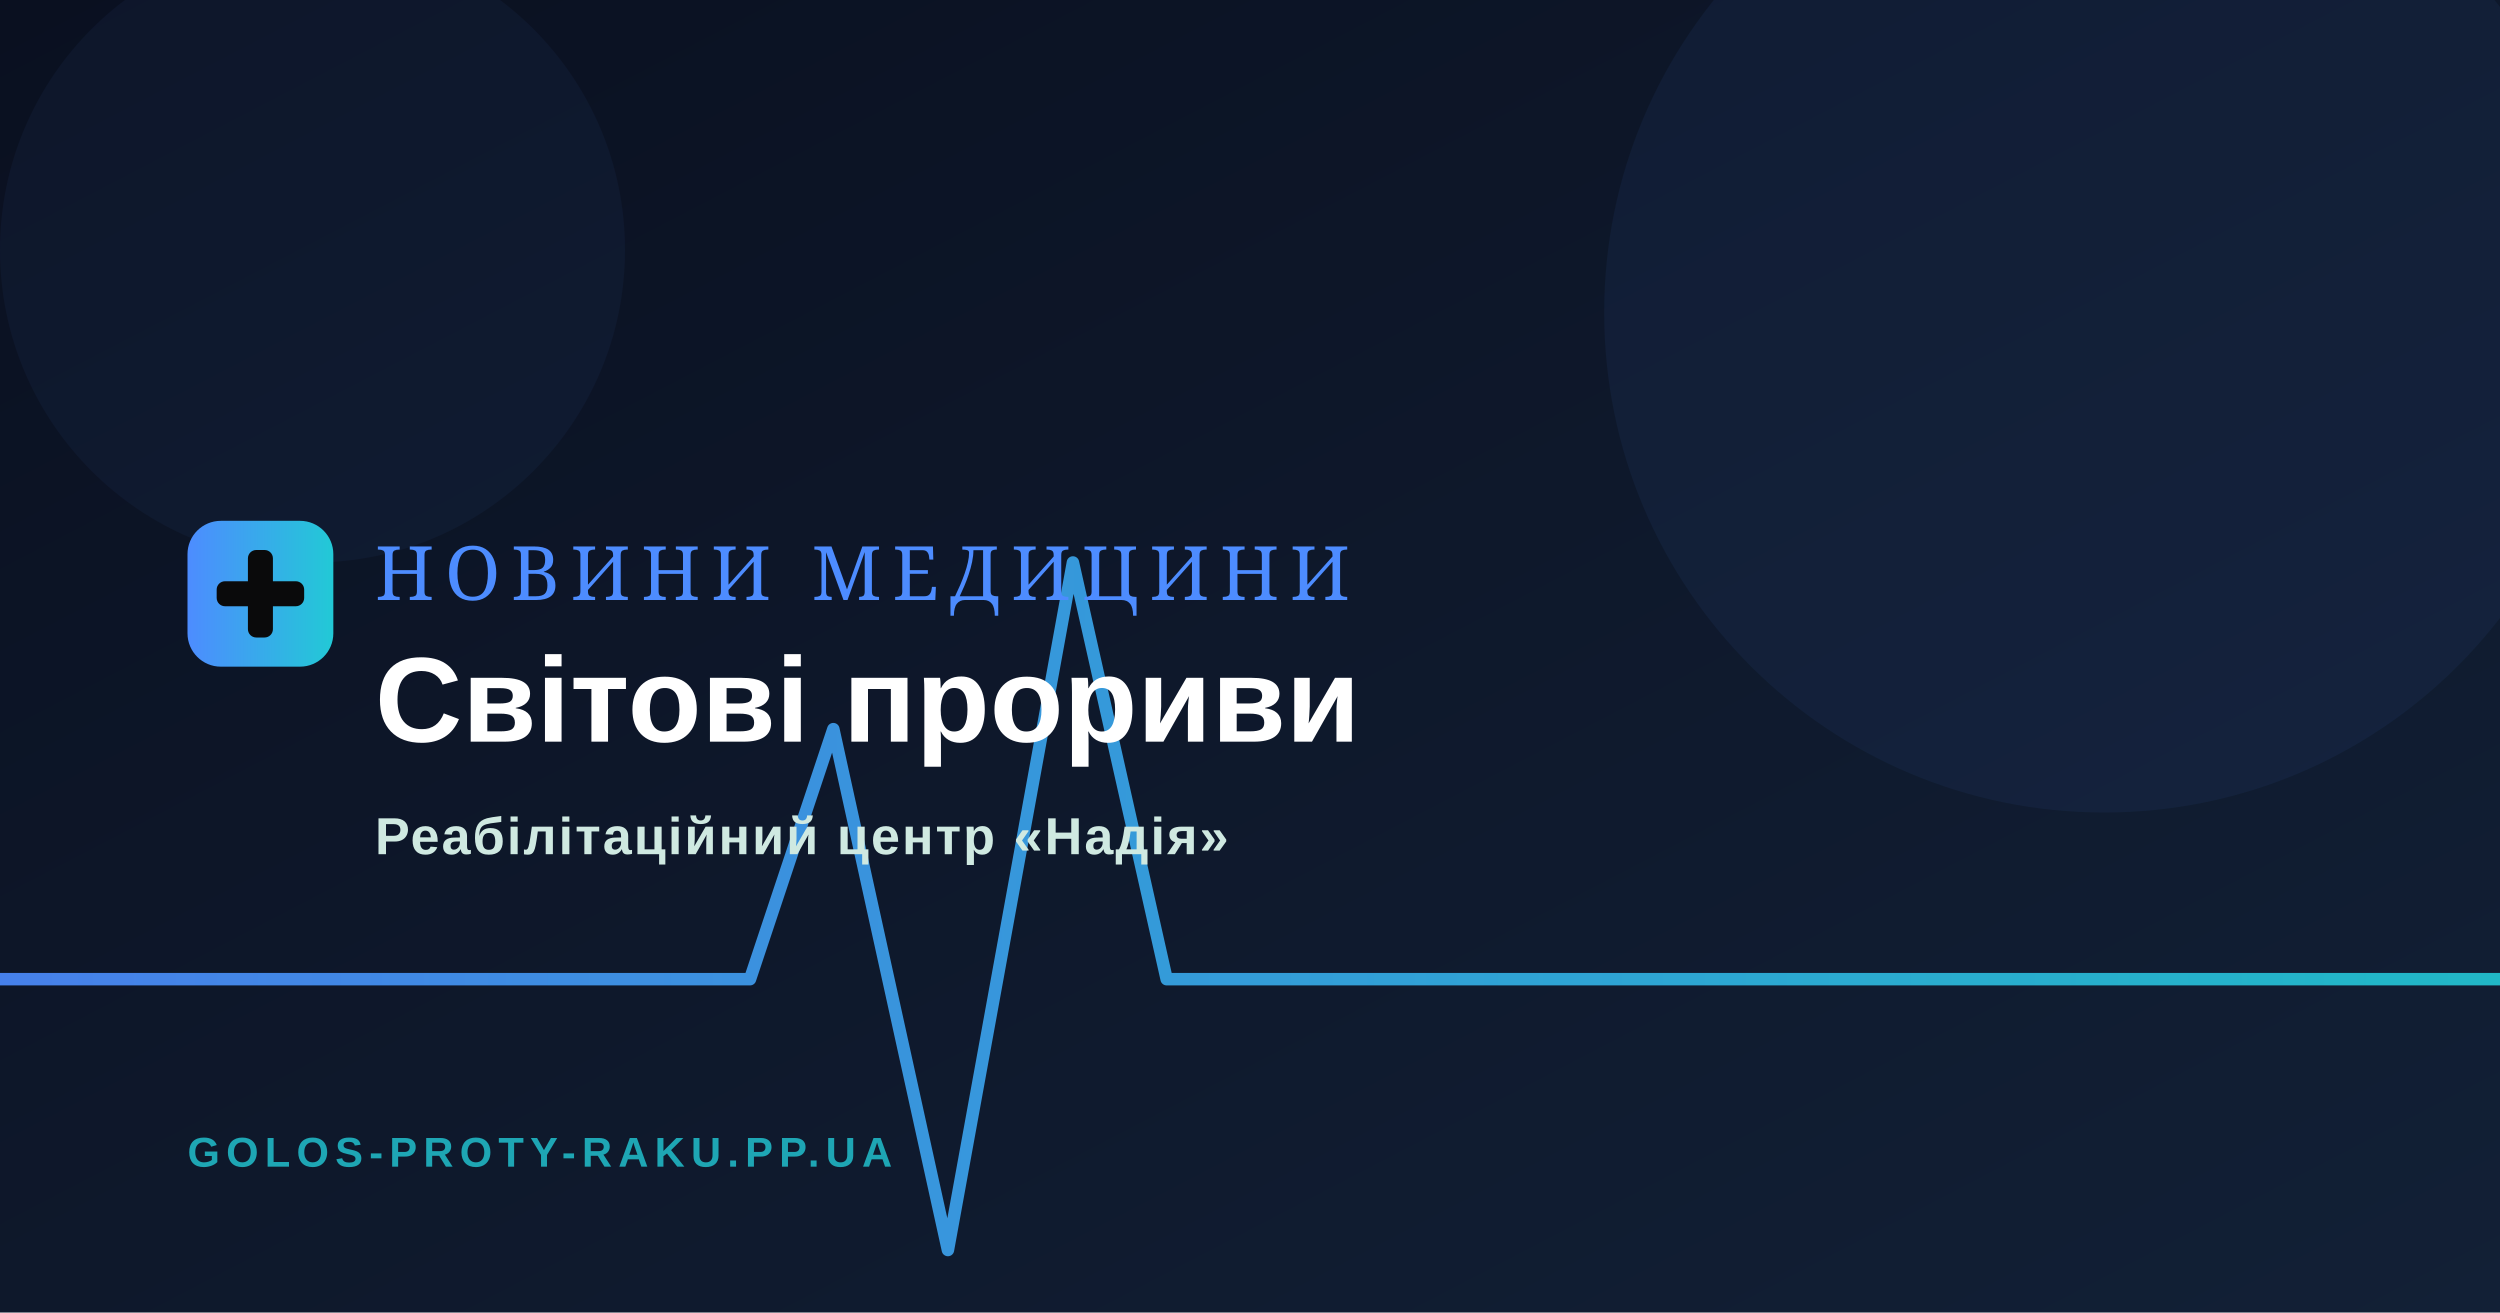
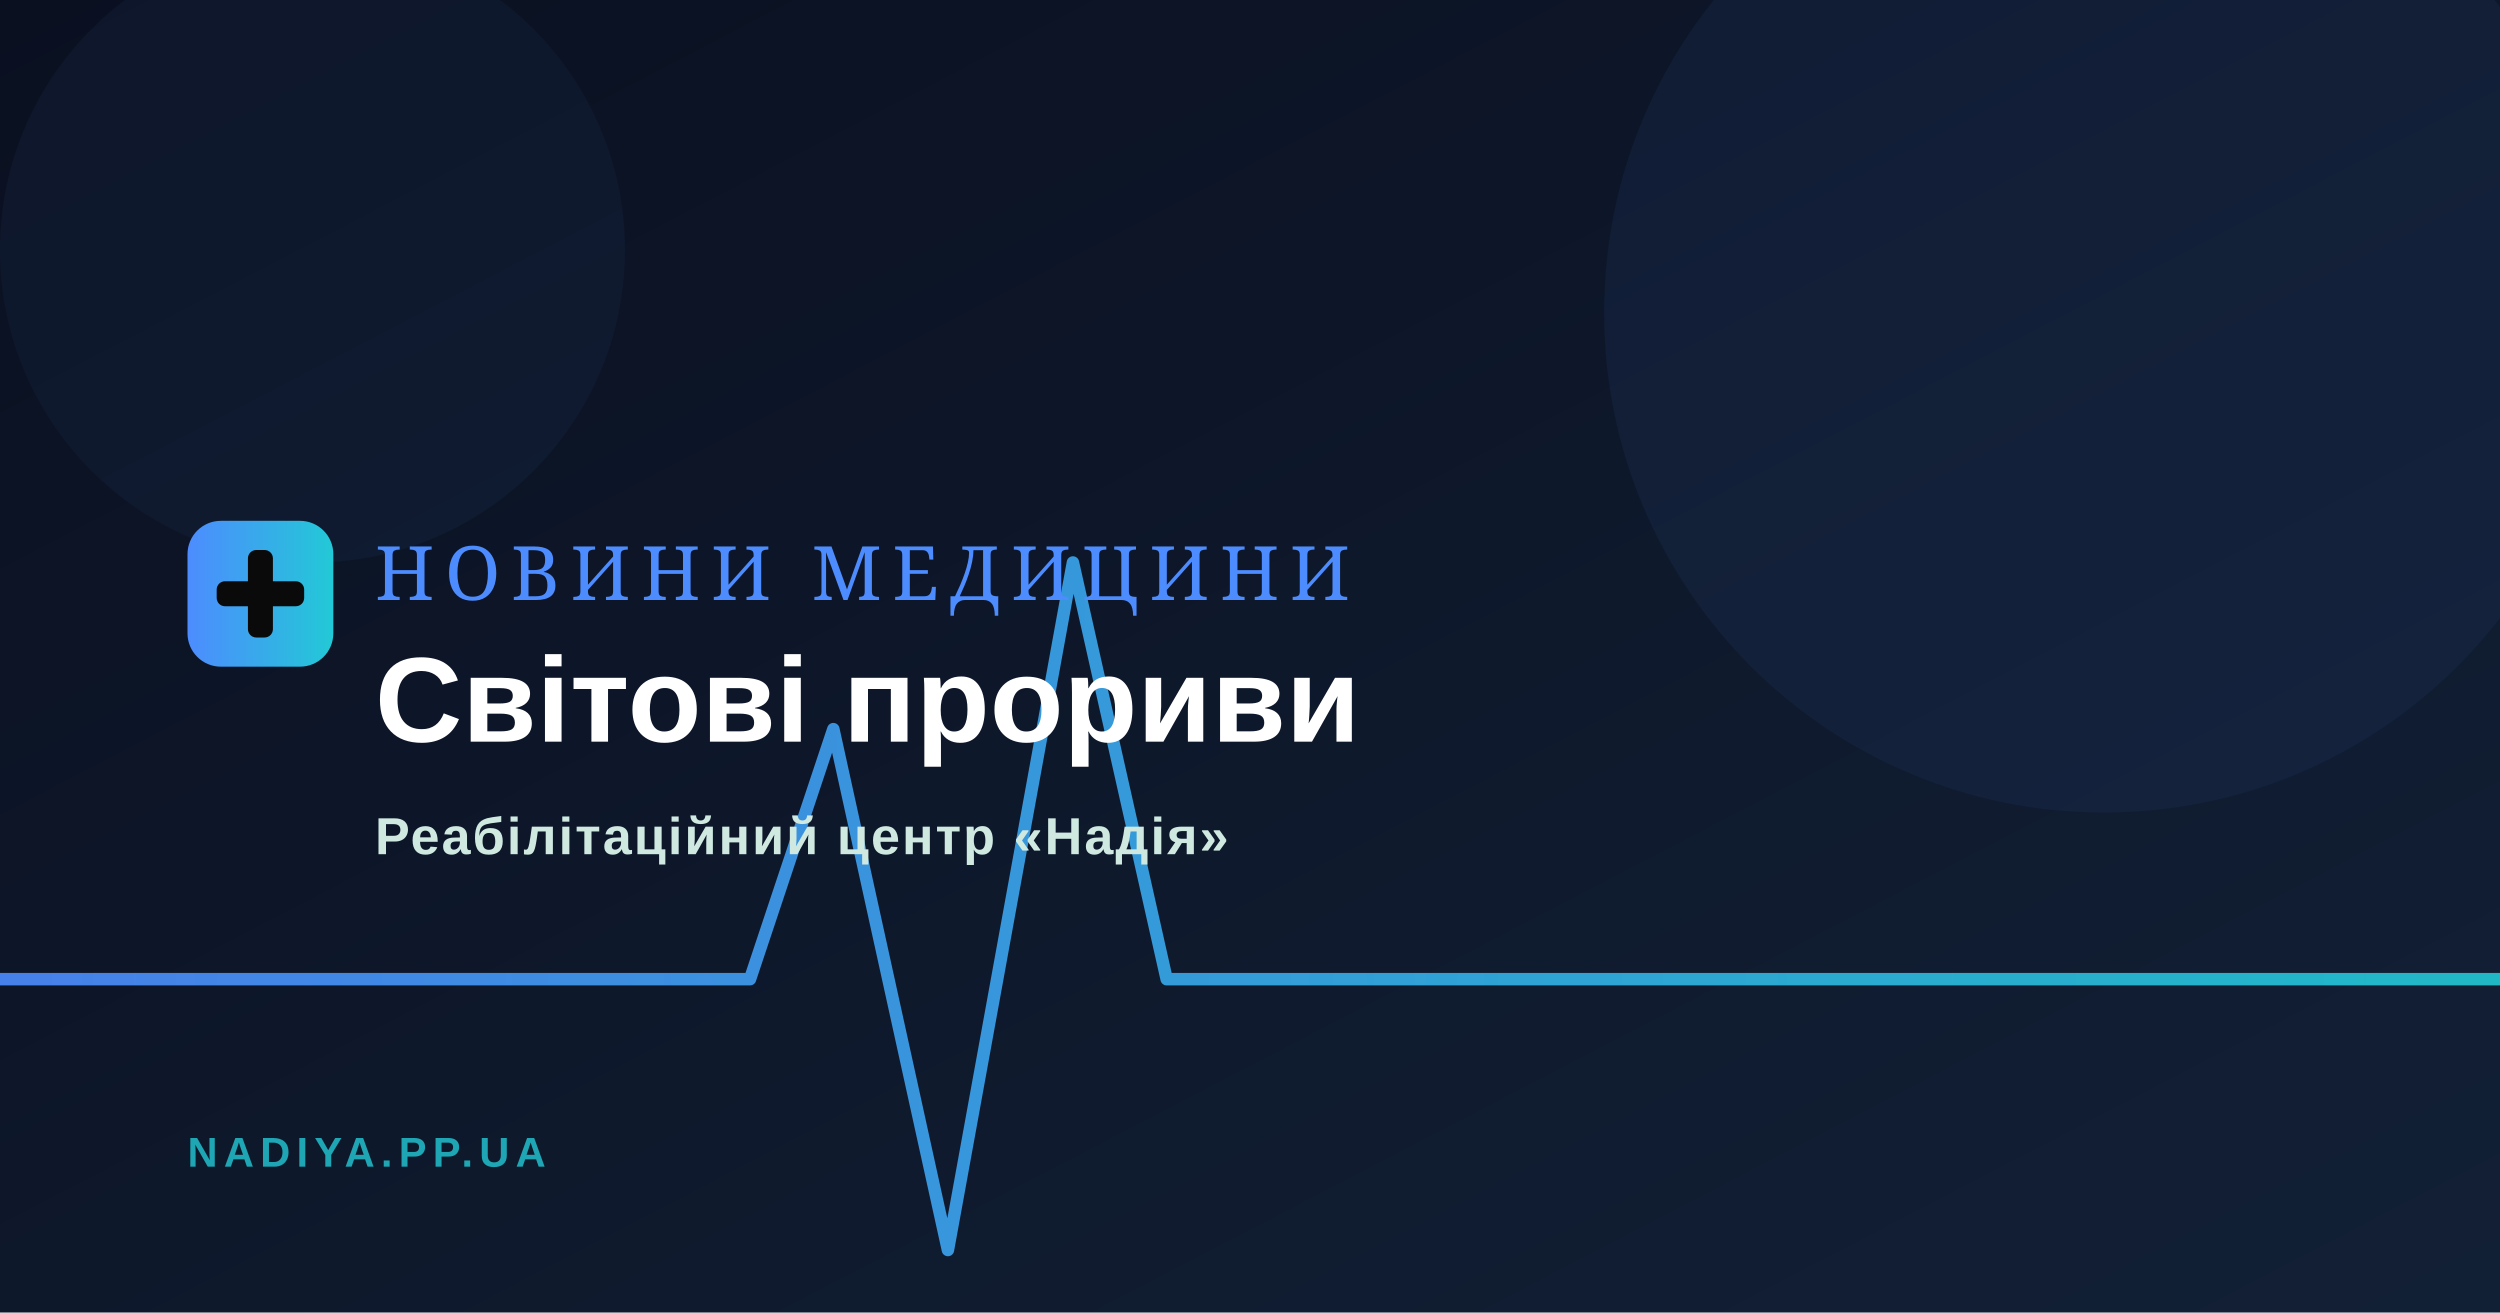
<svg xmlns="http://www.w3.org/2000/svg" viewBox="0 0 1200 630" width="1200" height="630" role="img" aria-label="НОВИНИ МЕДИЦИНИ — центр Надія">
  <defs>
    <linearGradient id="bg" x1="0" y1="0" x2="1" y2="1">
      <stop offset="0" stop-color="#0a1020" />
      <stop offset="1" stop-color="#122036" />
    </linearGradient>
    <linearGradient id="g" x1="0" y1="0" x2="1" y2="0">
      <stop offset="0" stop-color="#4d8cff" />
      <stop offset="1" stop-color="#22c9d6" />
    </linearGradient>
  </defs>
  <rect width="1200" height="630" fill="url(#bg)" />
  <circle cx="1010" cy="150" r="240" fill="#4d8cff" opacity="0.06" />
  <circle cx="150" cy="120" r="150" fill="#4d8cff" opacity="0.05" />
  <path d="M0 470 H360 l40 -120 l55 250 l60 -330 l45 200 H1200" fill="none" stroke="url(#g)" stroke-width="6" stroke-linejoin="round" stroke-linecap="round" opacity="0.9" />
  <g transform="translate(90,250)">
    <rect x="0" y="0" width="70" height="70" rx="16" fill="url(#g)" />
    <rect x="29" y="14" width="12" height="42" rx="4" fill="#0a0a0b" />
    <rect x="14" y="29" width="42" height="12" rx="4" fill="#0a0a0b" />
  </g>
  <text x="180" y="288" font-family="Georgia, serif" font-size="36" fill="#4d8cff" letter-spacing="5">НОВИНИ МЕДИЦИНИ</text>
  <text x="180" y="356" font-family="Arial, Helvetica, sans-serif" font-weight="900" font-size="58" fill="#ffffff">Світові прориви</text>
  <text x="180" y="410" font-family="Arial, Helvetica, sans-serif" font-weight="700" font-size="25" fill="#cfe9e1" letter-spacing="1">Реабілітаційний центр «Надія»</text>
-   <text x="90" y="560" font-family="Arial, Helvetica, sans-serif" font-weight="700" font-size="20" fill="#22c9d6" letter-spacing="3" opacity="0.8">GOLOS-PROTY-RAKU.PP.UA</text>
+   <text x="90" y="560" font-family="Arial, Helvetica, sans-serif" font-weight="700" font-size="20" fill="#22c9d6" letter-spacing="3" opacity="0.8">NADIYA.PP.UA</text>
</svg>
